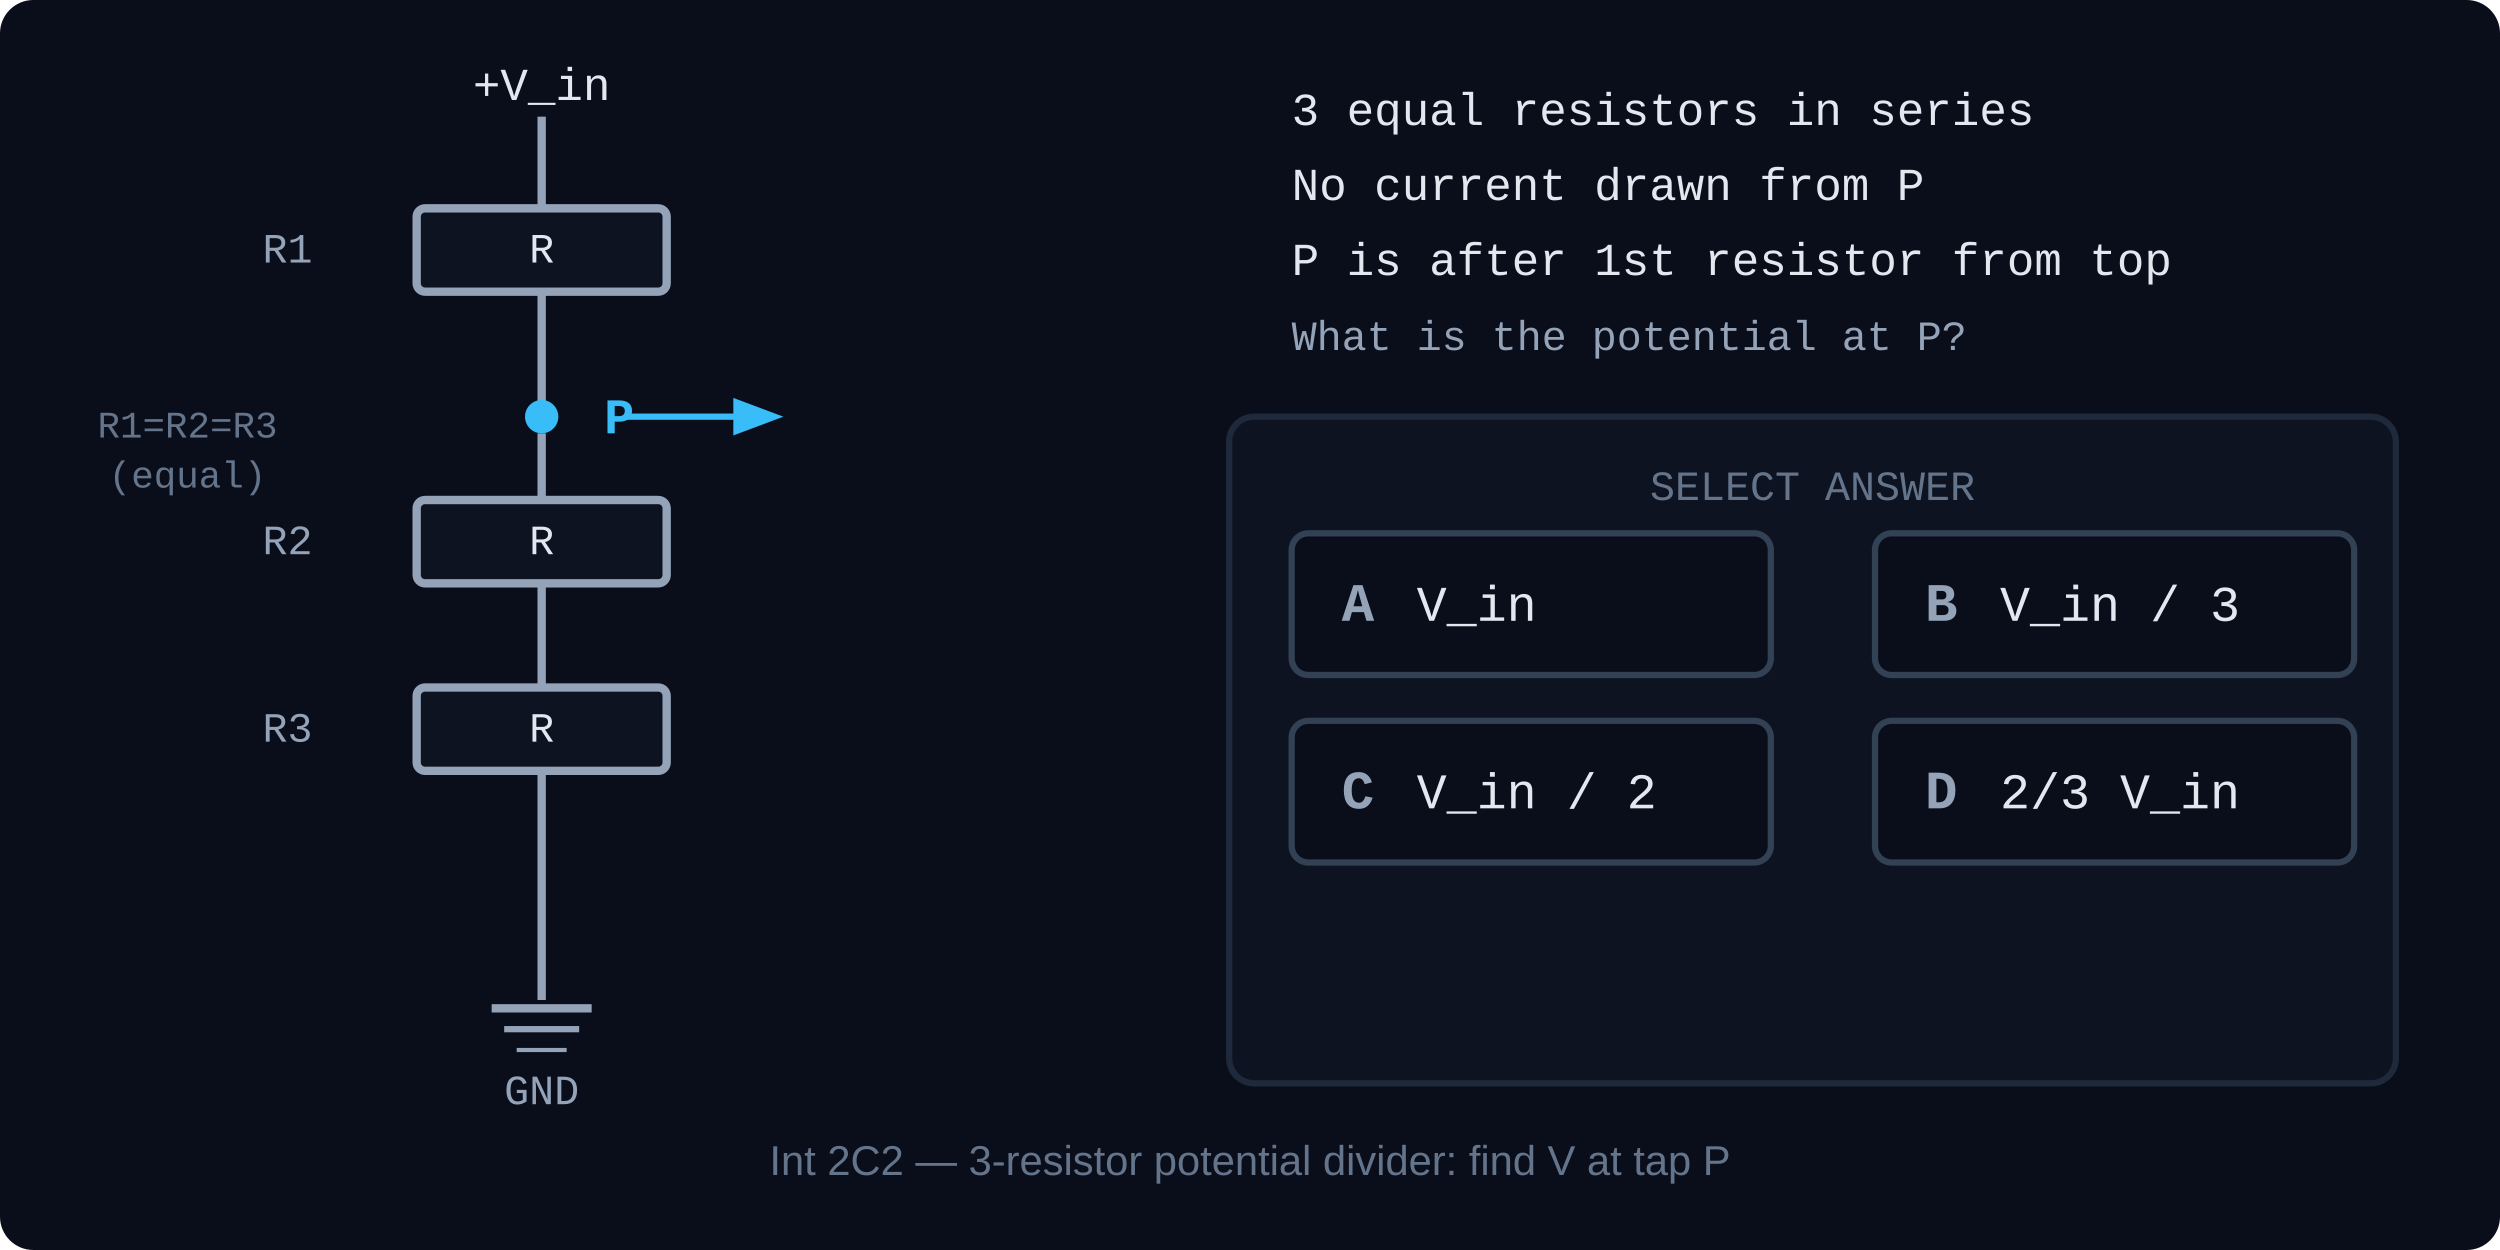
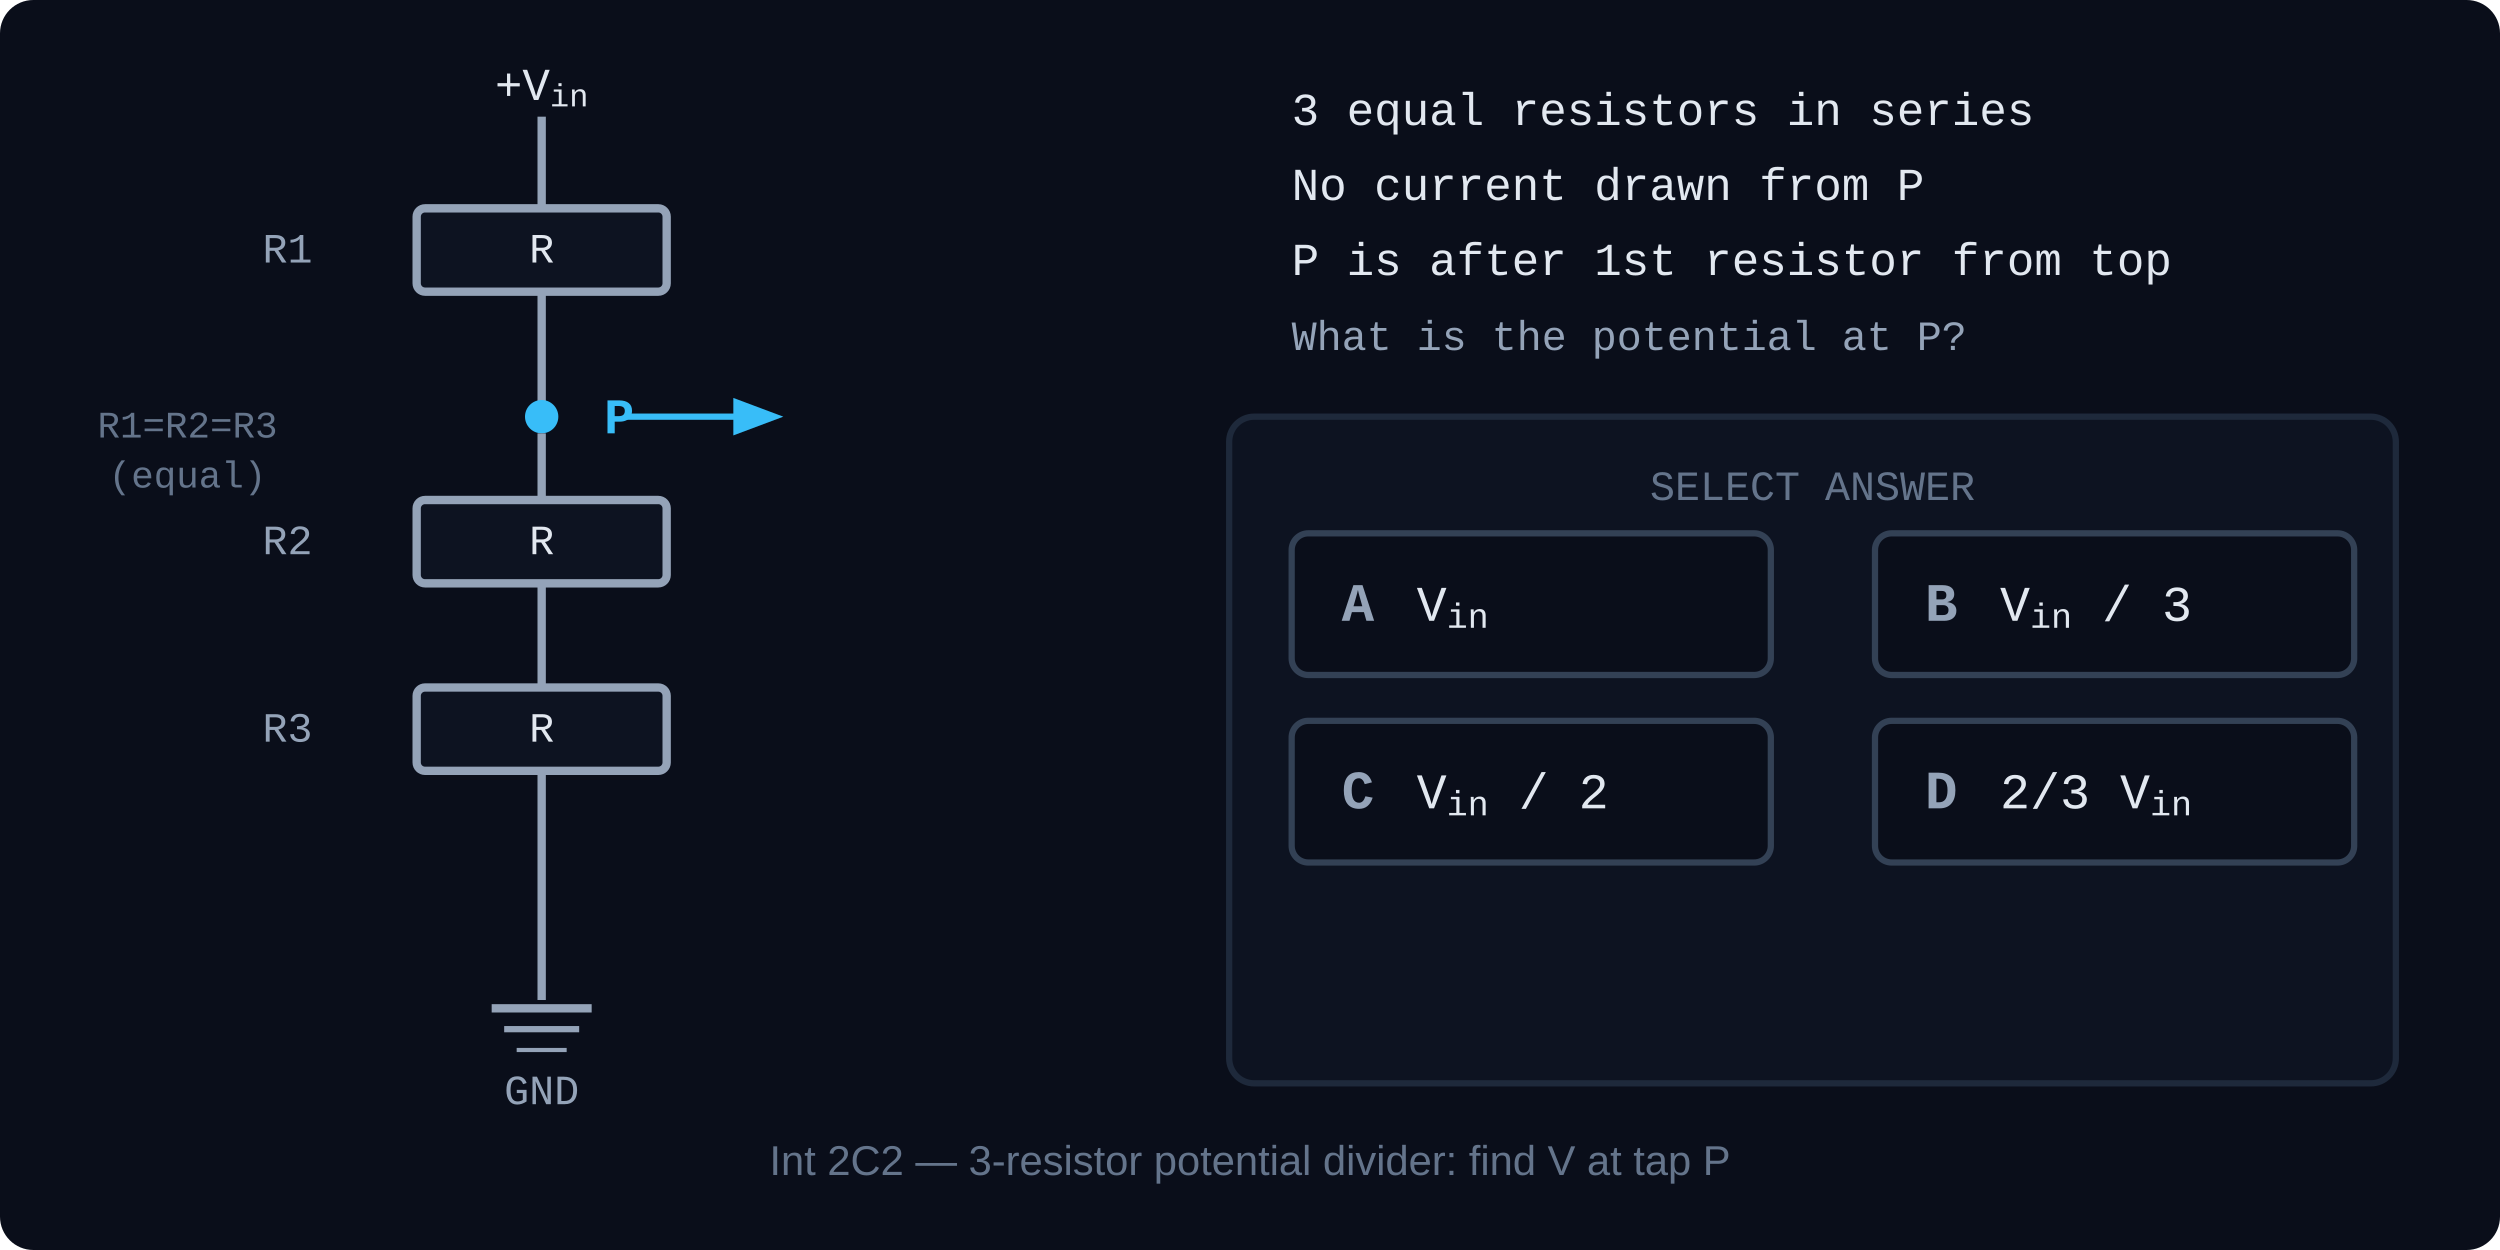
<svg xmlns="http://www.w3.org/2000/svg" viewBox="0 0 600 300" width="600" height="300">
  <defs>
    <style>
      text { font-family: 'IBM Plex Mono', 'Courier New', monospace; }
      .caption { font-family: 'IBM Plex Sans', 'Arial', sans-serif; }
    </style>
  </defs>
  <rect width="600" height="300" rx="8" fill="#0a0e1a" />
-   <text x="130" y="24" fill="#e2e8f0" font-size="11" text-anchor="middle">+V_in</text>
+   <text x="130" y="24" fill="#e2e8f0" font-size="11" text-anchor="middle">+V<tspan baseline-shift="sub" font-size="70%">in</tspan>
+   </text>
  <line x1="130" y1="28" x2="130" y2="50" stroke="#94a3b8" stroke-width="2" />
  <rect x="100" y="50" width="60" height="20" rx="2" fill="#0d1321" stroke="#94a3b8" stroke-width="2" />
  <text x="130" y="63" fill="#e2e8f0" font-size="10" text-anchor="middle">R</text>
  <text x="75" y="63" fill="#94a3b8" font-size="10" text-anchor="end">R1</text>
  <line x1="130" y1="70" x2="130" y2="100" stroke="#94a3b8" stroke-width="2" />
  <circle cx="130" cy="100" r="4" fill="#38bdf8" />
  <text x="145" y="104" fill="#38bdf8" font-size="12" font-weight="bold">P</text>
  <line x1="150" y1="100" x2="185" y2="100" stroke="#38bdf8" stroke-width="1.5" marker-end="url(#arrow-cyan)" />
  <line x1="130" y1="104" x2="130" y2="120" stroke="#94a3b8" stroke-width="2" />
  <rect x="100" y="120" width="60" height="20" rx="2" fill="#0d1321" stroke="#94a3b8" stroke-width="2" />
  <text x="130" y="133" fill="#e2e8f0" font-size="10" text-anchor="middle">R</text>
  <text x="75" y="133" fill="#94a3b8" font-size="10" text-anchor="end">R2</text>
  <line x1="130" y1="140" x2="130" y2="165" stroke="#94a3b8" stroke-width="2" />
  <rect x="100" y="165" width="60" height="20" rx="2" fill="#0d1321" stroke="#94a3b8" stroke-width="2" />
  <text x="130" y="178" fill="#e2e8f0" font-size="10" text-anchor="middle">R</text>
  <text x="75" y="178" fill="#94a3b8" font-size="10" text-anchor="end">R3</text>
  <line x1="130" y1="185" x2="130" y2="240" stroke="#94a3b8" stroke-width="2" />
  <line x1="118" y1="242" x2="142" y2="242" stroke="#94a3b8" stroke-width="2" />
  <line x1="121" y1="247" x2="139" y2="247" stroke="#94a3b8" stroke-width="1.5" />
  <line x1="124" y1="252" x2="136" y2="252" stroke="#94a3b8" stroke-width="1" />
  <text x="130" y="265" fill="#94a3b8" font-size="10" text-anchor="middle">GND</text>
  <text x="45" y="105" fill="#64748b" font-size="9" text-anchor="middle">R1=R2=R3</text>
  <text x="45" y="117" fill="#64748b" font-size="9" text-anchor="middle">(equal)</text>
  <defs>
    <marker id="arrow-cyan" markerWidth="8" markerHeight="8" refX="6" refY="3" orient="auto">
      <path d="M0,0 L0,6 L8,3 z" fill="#38bdf8" />
    </marker>
  </defs>
  <text x="310" y="30" fill="#e2e8f0" font-size="11" text-anchor="start">3 equal resistors in series</text>
  <text x="310" y="48" fill="#e2e8f0" font-size="11" text-anchor="start">No current drawn from P</text>
  <text x="310" y="66" fill="#e2e8f0" font-size="11" text-anchor="start">P is after 1st resistor from top</text>
  <text x="310" y="84" fill="#94a3b8" font-size="10" text-anchor="start">What is the potential at P?</text>
  <rect x="295" y="100" width="280" height="160" rx="6" fill="#0d1321" stroke="#1e293b" stroke-width="1.5" />
  <text x="435" y="120" fill="#64748b" font-size="10" text-anchor="middle" font-family="'IBM Plex Sans', Arial, sans-serif">SELECT ANSWER</text>
  <rect x="310" y="128" width="115" height="34" rx="4" fill="#0a0e1a" stroke="#334155" stroke-width="1.5" />
  <text x="322" y="149" fill="#94a3b8" font-size="13" font-weight="bold">A</text>
-   <text x="340" y="149" fill="#e2e8f0" font-size="12">V_in</text>
+   <text x="340" y="149" fill="#e2e8f0" font-size="12">V<tspan baseline-shift="sub" font-size="70%">in</tspan>
+   </text>
  <rect x="450" y="128" width="115" height="34" rx="4" fill="#0a0e1a" stroke="#334155" stroke-width="1.5" />
  <text x="462" y="149" fill="#94a3b8" font-size="13" font-weight="bold">B</text>
-   <text x="480" y="149" fill="#e2e8f0" font-size="12">V_in / 3</text>
+   <text x="480" y="149" fill="#e2e8f0" font-size="12">V<tspan baseline-shift="sub" font-size="70%">in</tspan> / 3</text>
  <rect x="310" y="173" width="115" height="34" rx="4" fill="#0a0e1a" stroke="#334155" stroke-width="1.5" />
  <text x="322" y="194" fill="#94a3b8" font-size="13" font-weight="bold">C</text>
-   <text x="340" y="194" fill="#e2e8f0" font-size="12">V_in / 2</text>
+   <text x="340" y="194" fill="#e2e8f0" font-size="12">V<tspan baseline-shift="sub" font-size="70%">in</tspan> / 2</text>
  <rect x="450" y="173" width="115" height="34" rx="4" fill="#0a0e1a" stroke="#334155" stroke-width="1.5" />
  <text x="462" y="194" fill="#94a3b8" font-size="13" font-weight="bold">D</text>
-   <text x="480" y="194" fill="#e2e8f0" font-size="12">2/3 V_in</text>
+   <text x="480" y="194" fill="#e2e8f0" font-size="12">2/3 V<tspan baseline-shift="sub" font-size="70%">in</tspan>
+   </text>
  <text x="300" y="282" fill="#64748b" font-size="10" text-anchor="middle" class="caption" font-family="'IBM Plex Sans', Arial, sans-serif">Int 2C2 — 3-resistor potential divider: find V at tap P</text>
</svg>
